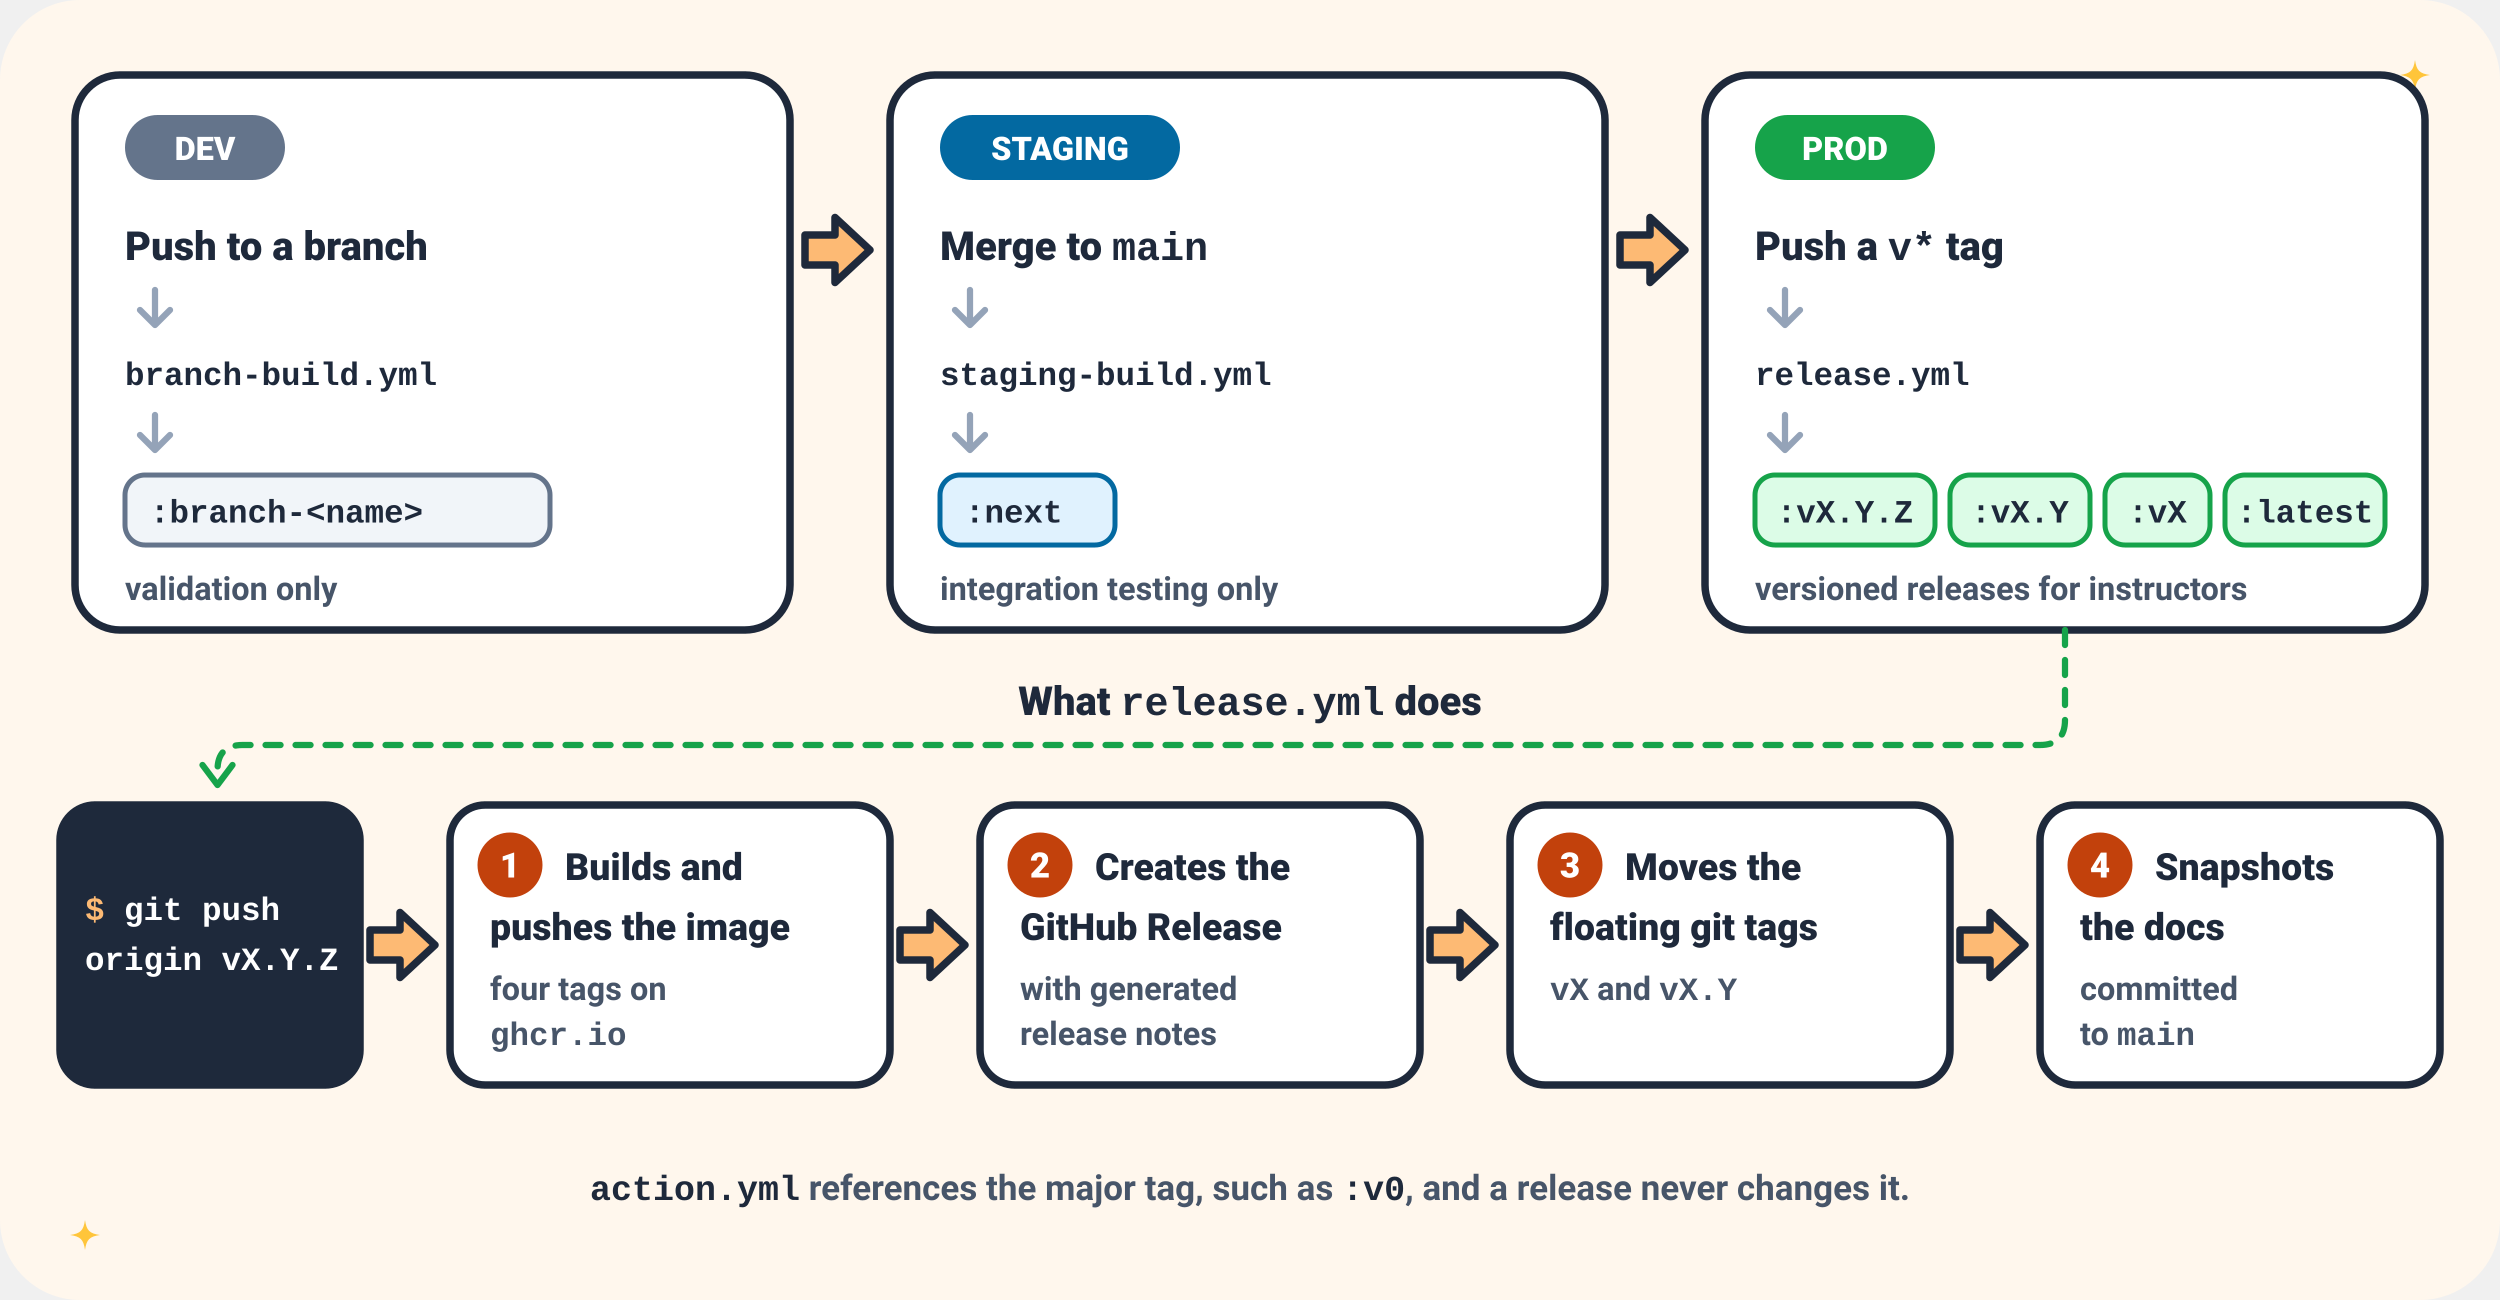
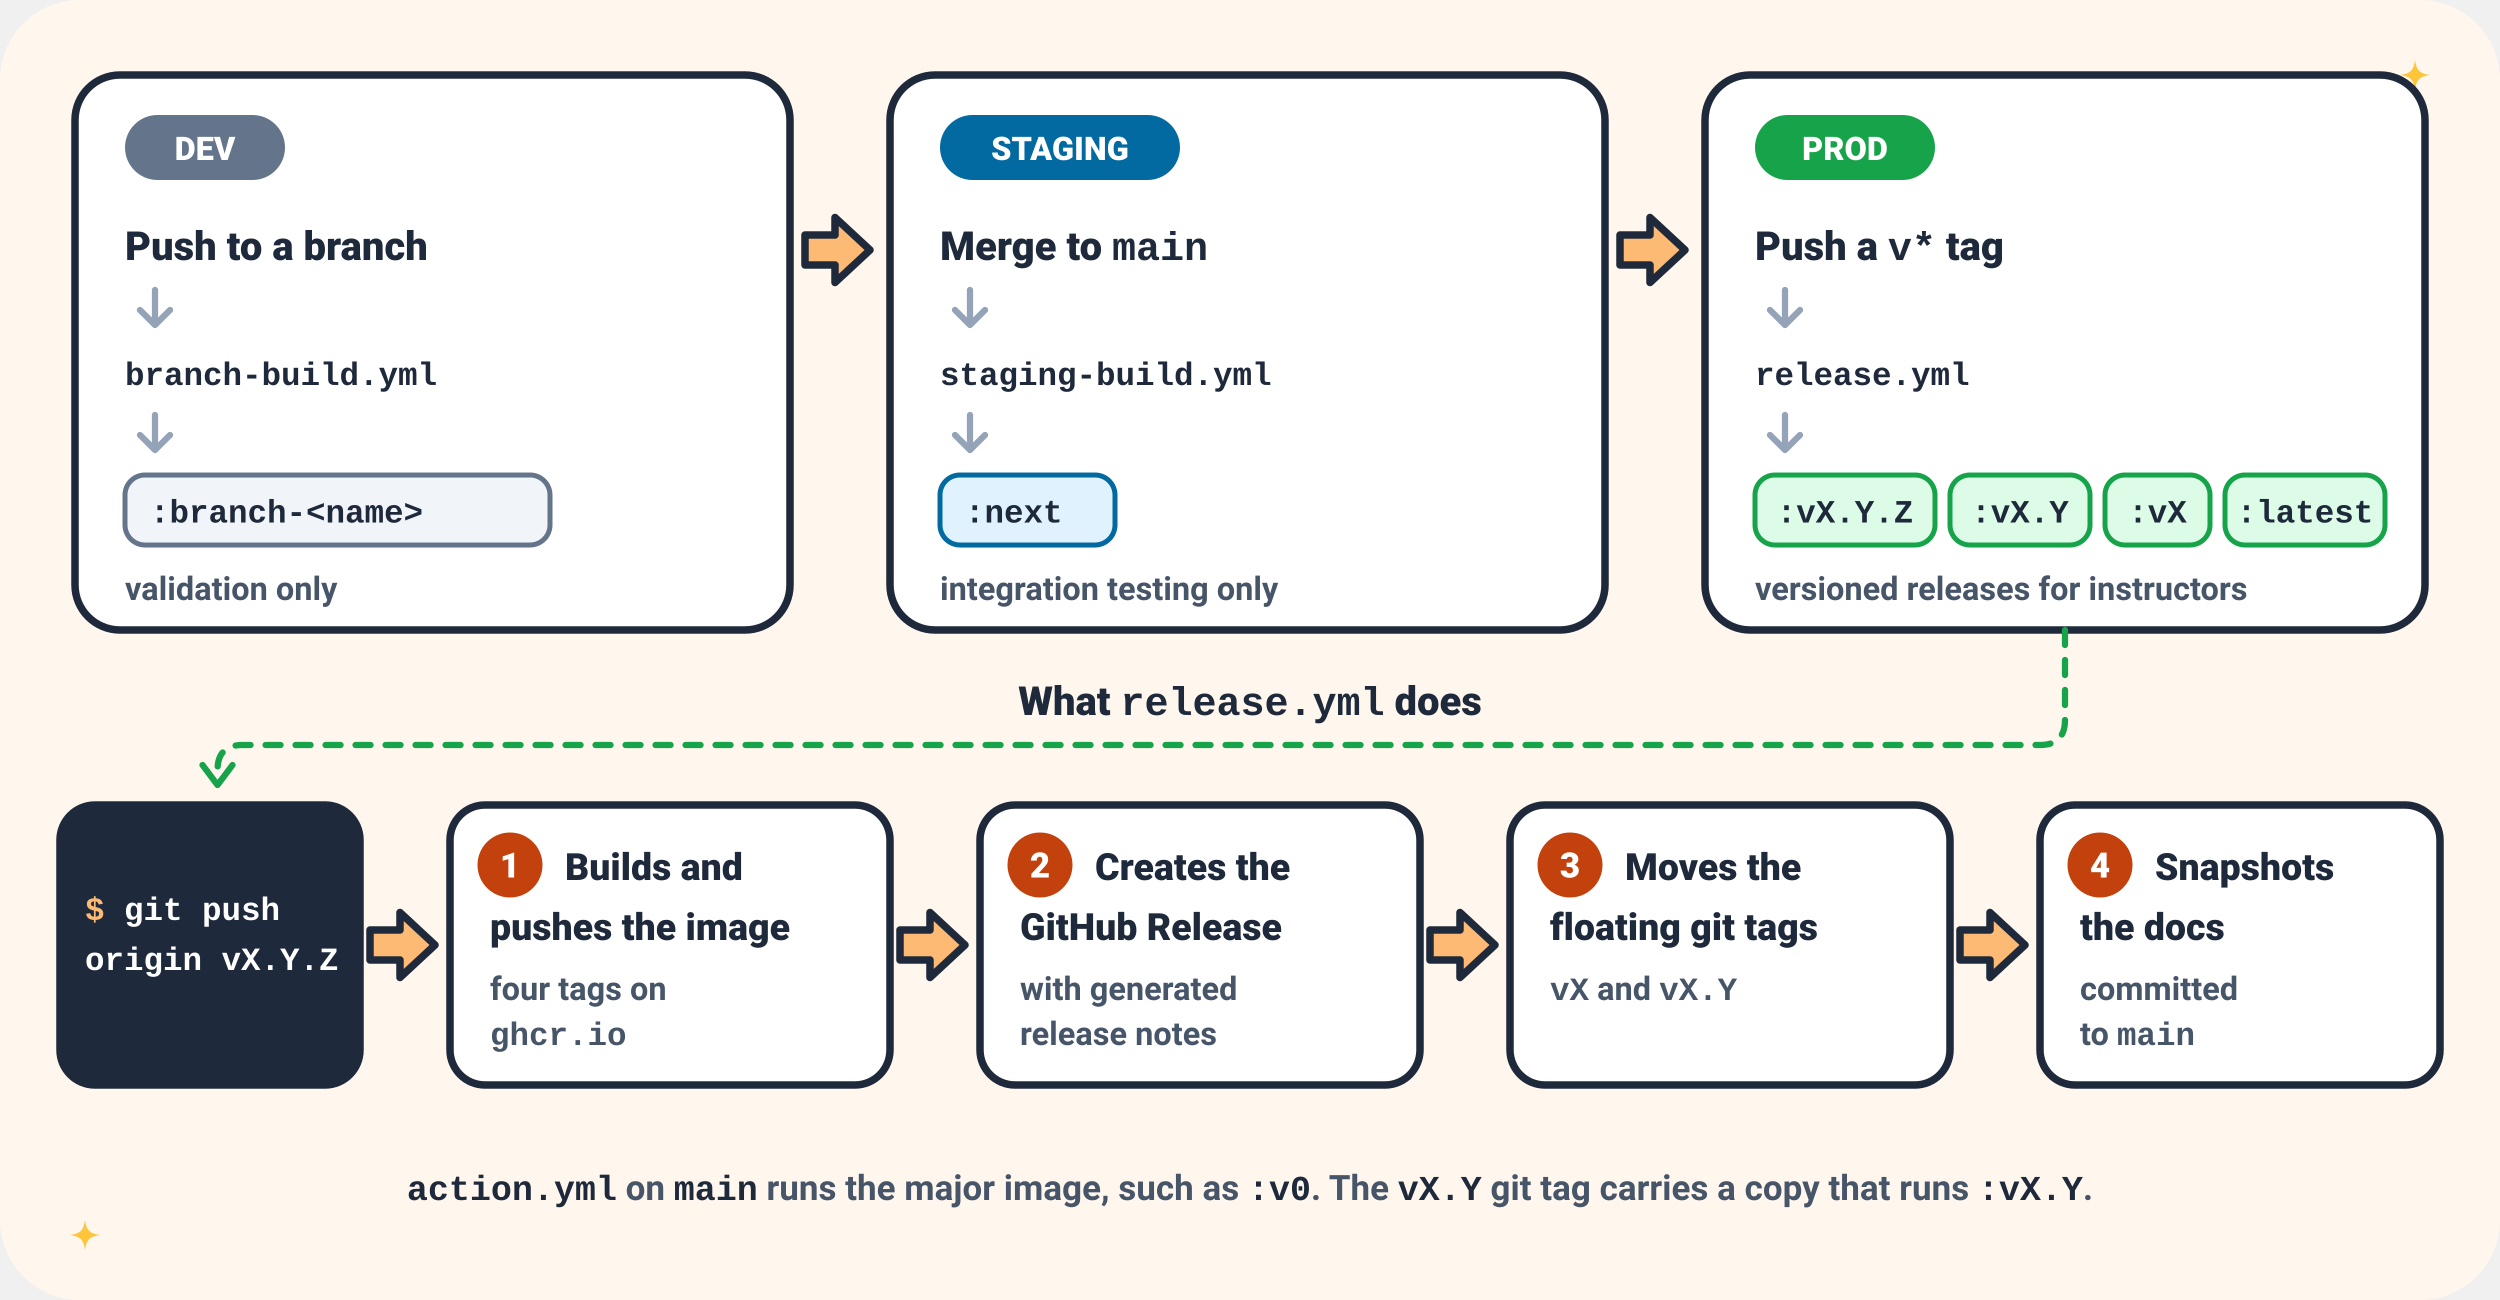
<svg xmlns="http://www.w3.org/2000/svg" viewBox="0 0 1000 520" role="img" aria-labelledby="gmc-rel-title">
  <style>
    .txt{font-family:system-ui,-apple-system,"Segoe UI",Roboto,"Helvetica Neue",Arial,sans-serif}
    .mono{font-family:ui-monospace,SFMono-Regular,Menlo,Consolas,"Liberation Mono",monospace}
    .ttl{font-size:16px;font-weight:800;fill:#1E293B}
    .sub{font-size:13px;font-weight:600;fill:#475569}
    .chip{font-size:13px;font-weight:800;fill:#FFFFFF}
    .code{font-size:13px;font-weight:700;fill:#1E293B}
    .ink{stroke:#1E293B;stroke-width:3;stroke-linejoin:round;stroke-linecap:round}
  </style>
  <defs>
    <path id="gmc-rel-sparkle" d="M0,-10 C1,-3 3,-1 10,0 C3,1 1,3 0,10 C-1,3 -3,1 -10,0 C-3,-1 -1,-3 0,-10 Z" />
    <path id="gmc-rel-down" d="M0,0 V14 M-6,8 L0,14 L6,8" fill="none" stroke="#94A3B8" stroke-width="2.5" stroke-linecap="round" stroke-linejoin="round" />
    <path id="gmc-rel-arrow" class="ink" fill="#FDBA74" stroke-width="2.2" d="M0,-6 H12 V-13 L26,0 L12,13 V6 H0 Z" />
  </defs>
  <rect x="0" y="0" width="1000" height="520" rx="32" fill="#FFF7ED" />
  <g fill="#FFC53A">
    <use href="#gmc-rel-sparkle" transform="translate(966,30) scale(.6)" />
    <use href="#gmc-rel-sparkle" transform="translate(34,494) scale(.6)" />
  </g>
  <g class="txt">
    <rect class="ink" x="30" y="30" width="286" height="222" rx="18" fill="#FFFFFF" stroke-width="2.5" />
    <rect x="50" y="46" width="64" height="26" rx="13" fill="#64748B" />
    <text class="chip" x="82" y="64" text-anchor="middle">DEV</text>
    <text class="ttl" x="50" y="104">Push to a branch</text>
    <use href="#gmc-rel-down" x="62" y="116" />
    <text class="mono code" x="50" y="154">branch-build.yml</text>
    <use href="#gmc-rel-down" x="62" y="166" />
    <rect x="50" y="190" width="170" height="28" rx="8" fill="#F1F5F9" stroke="#64748B" stroke-width="2" />
    <text class="mono code" x="60" y="209">:branch-&lt;name&gt;</text>
    <text class="sub" x="50" y="240">validation only</text>
    <use href="#gmc-rel-arrow" x="322" y="100" />
    <rect class="ink" x="356" y="30" width="286" height="222" rx="18" fill="#FFFFFF" stroke-width="2.5" />
    <rect x="376" y="46" width="96" height="26" rx="13" fill="#0369A1" />
    <text class="chip" x="424" y="64" text-anchor="middle">STAGING</text>
    <text class="ttl" x="376" y="104">Merge to <tspan class="mono">main</tspan>
    </text>
    <use href="#gmc-rel-down" x="388" y="116" />
    <text class="mono code" x="376" y="154">staging-build.yml</text>
    <use href="#gmc-rel-down" x="388" y="166" />
    <rect x="376" y="190" width="70" height="28" rx="8" fill="#E0F2FE" stroke="#0369A1" stroke-width="2" />
    <text class="mono code" x="386" y="209">:next</text>
    <text class="sub" x="376" y="240">integration testing only</text>
    <use href="#gmc-rel-arrow" x="648" y="100" />
    <rect class="ink" x="682" y="30" width="288" height="222" rx="18" fill="#FFFFFF" stroke-width="2.5" />
    <rect x="702" y="46" width="72" height="26" rx="13" fill="#16A34A" />
    <text class="chip" x="738" y="64" text-anchor="middle">PROD</text>
    <text class="ttl" x="702" y="104">Push a <tspan class="mono">v*</tspan> tag</text>
    <use href="#gmc-rel-down" x="714" y="116" />
    <text class="mono code" x="702" y="154">release.yml</text>
    <use href="#gmc-rel-down" x="714" y="166" />
    <g>
      <rect x="702" y="190" width="72" height="28" rx="8" fill="#DCFCE7" stroke="#16A34A" stroke-width="2" />
      <text class="mono code" x="738" y="209" text-anchor="middle">:vX.Y.Z</text>
      <rect x="780" y="190" width="56" height="28" rx="8" fill="#DCFCE7" stroke="#16A34A" stroke-width="2" />
      <text class="mono code" x="808" y="209" text-anchor="middle">:vX.Y</text>
      <rect x="842" y="190" width="42" height="28" rx="8" fill="#DCFCE7" stroke="#16A34A" stroke-width="2" />
      <text class="mono code" x="863" y="209" text-anchor="middle">:vX</text>
      <rect x="890" y="190" width="64" height="28" rx="8" fill="#DCFCE7" stroke="#16A34A" stroke-width="2" />
      <text class="mono code" x="922" y="209" text-anchor="middle">:latest</text>
    </g>
    <text class="sub" x="702" y="240">versioned releases for instructors</text>
  </g>
  <path d="M826,252 V288 Q826,298 816,298 H97 Q87,298 87,308 V312" fill="none" stroke="#16A34A" stroke-width="2.5" stroke-dasharray="6 6" stroke-linecap="round" />
  <path d="M81,306 L87,314 L93,306" fill="none" stroke="#16A34A" stroke-width="2.5" stroke-linecap="round" stroke-linejoin="round" />
  <text class="txt ttl" x="500" y="286" text-anchor="middle">What <tspan class="mono">release.yml</tspan> does</text>
  <g class="txt">
    <rect class="ink" x="24" y="322" width="120" height="112" rx="14" fill="#1E293B" stroke-width="2.5" />
    <text class="mono" x="34" y="368" style="font-size:13px;font-weight:700;fill:#FFFFFF">
      <tspan fill="#FDBA74">$</tspan> git push</text>
    <text class="mono" x="34" y="388" style="font-size:13px;font-weight:700;fill:#FFFFFF">origin vX.Y.Z</text>
    <use href="#gmc-rel-arrow" x="148" y="378" />
    <rect class="ink" x="180" y="322" width="176" height="112" rx="14" fill="#FFFFFF" stroke-width="2.5" />
    <circle cx="204" cy="346" r="13" fill="#C2410C" />
    <text x="204" y="351" text-anchor="middle" font-size="14" font-weight="800" fill="#FFFFFF">1</text>
    <text class="ttl" x="226" y="352" style="font-size:15px">Builds and</text>
    <text class="ttl" x="196" y="376" style="font-size:15px">pushes the image</text>
    <text class="sub" x="196" y="400">four tags on</text>
    <text class="sub" x="196" y="418">
      <tspan class="mono">ghcr.io</tspan>
    </text>
    <use href="#gmc-rel-arrow" x="360" y="378" />
    <rect class="ink" x="392" y="322" width="176" height="112" rx="14" fill="#FFFFFF" stroke-width="2.5" />
    <circle cx="416" cy="346" r="13" fill="#C2410C" />
    <text x="416" y="351" text-anchor="middle" font-size="14" font-weight="800" fill="#FFFFFF">2</text>
    <text class="ttl" x="438" y="352" style="font-size:15px">Creates the</text>
    <text class="ttl" x="408" y="376" style="font-size:15px">GitHub Release</text>
    <text class="sub" x="408" y="400">with generated</text>
    <text class="sub" x="408" y="418">release notes</text>
    <use href="#gmc-rel-arrow" x="572" y="378" />
    <rect class="ink" x="604" y="322" width="176" height="112" rx="14" fill="#FFFFFF" stroke-width="2.5" />
    <circle cx="628" cy="346" r="13" fill="#C2410C" />
    <text x="628" y="351" text-anchor="middle" font-size="14" font-weight="800" fill="#FFFFFF">3</text>
    <text class="ttl" x="650" y="352" style="font-size:15px">Moves the</text>
    <text class="ttl" x="620" y="376" style="font-size:15px">floating git tags</text>
    <text class="sub" x="620" y="400">
      <tspan class="mono">vX</tspan> and <tspan class="mono">vX.Y</tspan>
    </text>
    <text class="sub" x="620" y="418" />
    <use href="#gmc-rel-arrow" x="784" y="378" />
    <rect class="ink" x="816" y="322" width="160" height="112" rx="14" fill="#FFFFFF" stroke-width="2.5" />
    <circle cx="840" cy="346" r="13" fill="#C2410C" />
    <text x="840" y="351" text-anchor="middle" font-size="14" font-weight="800" fill="#FFFFFF">4</text>
    <text class="ttl" x="862" y="352" style="font-size:15px">Snapshots</text>
    <text class="ttl" x="832" y="376" style="font-size:15px">the docs</text>
    <text class="sub" x="832" y="400">committed</text>
    <text class="sub" x="832" y="418">to <tspan class="mono">main</tspan>
    </text>
  </g>
  <text class="txt sub" x="500" y="480" text-anchor="middle" style="font-size:14px">
-     <tspan class="mono" style="font-weight:700;fill:#1E293B">action.yml</tspan> references the major tag, such as <tspan class="mono" style="font-weight:700;fill:#1E293B">:v0</tspan>, and a release never changes it.</text>
+     <tspan class="mono" style="font-weight:700;fill:#1E293B">action.yml</tspan> on <tspan class="mono" style="font-weight:700;fill:#1E293B">main</tspan> runs the major image, such as <tspan class="mono" style="font-weight:700;fill:#1E293B">:v0</tspan>. The <tspan class="mono" style="font-weight:700;fill:#1E293B">vX.Y</tspan> git tag carries a copy that runs <tspan class="mono" style="font-weight:700;fill:#1E293B">:vX.Y</tspan>.</text>
</svg>
